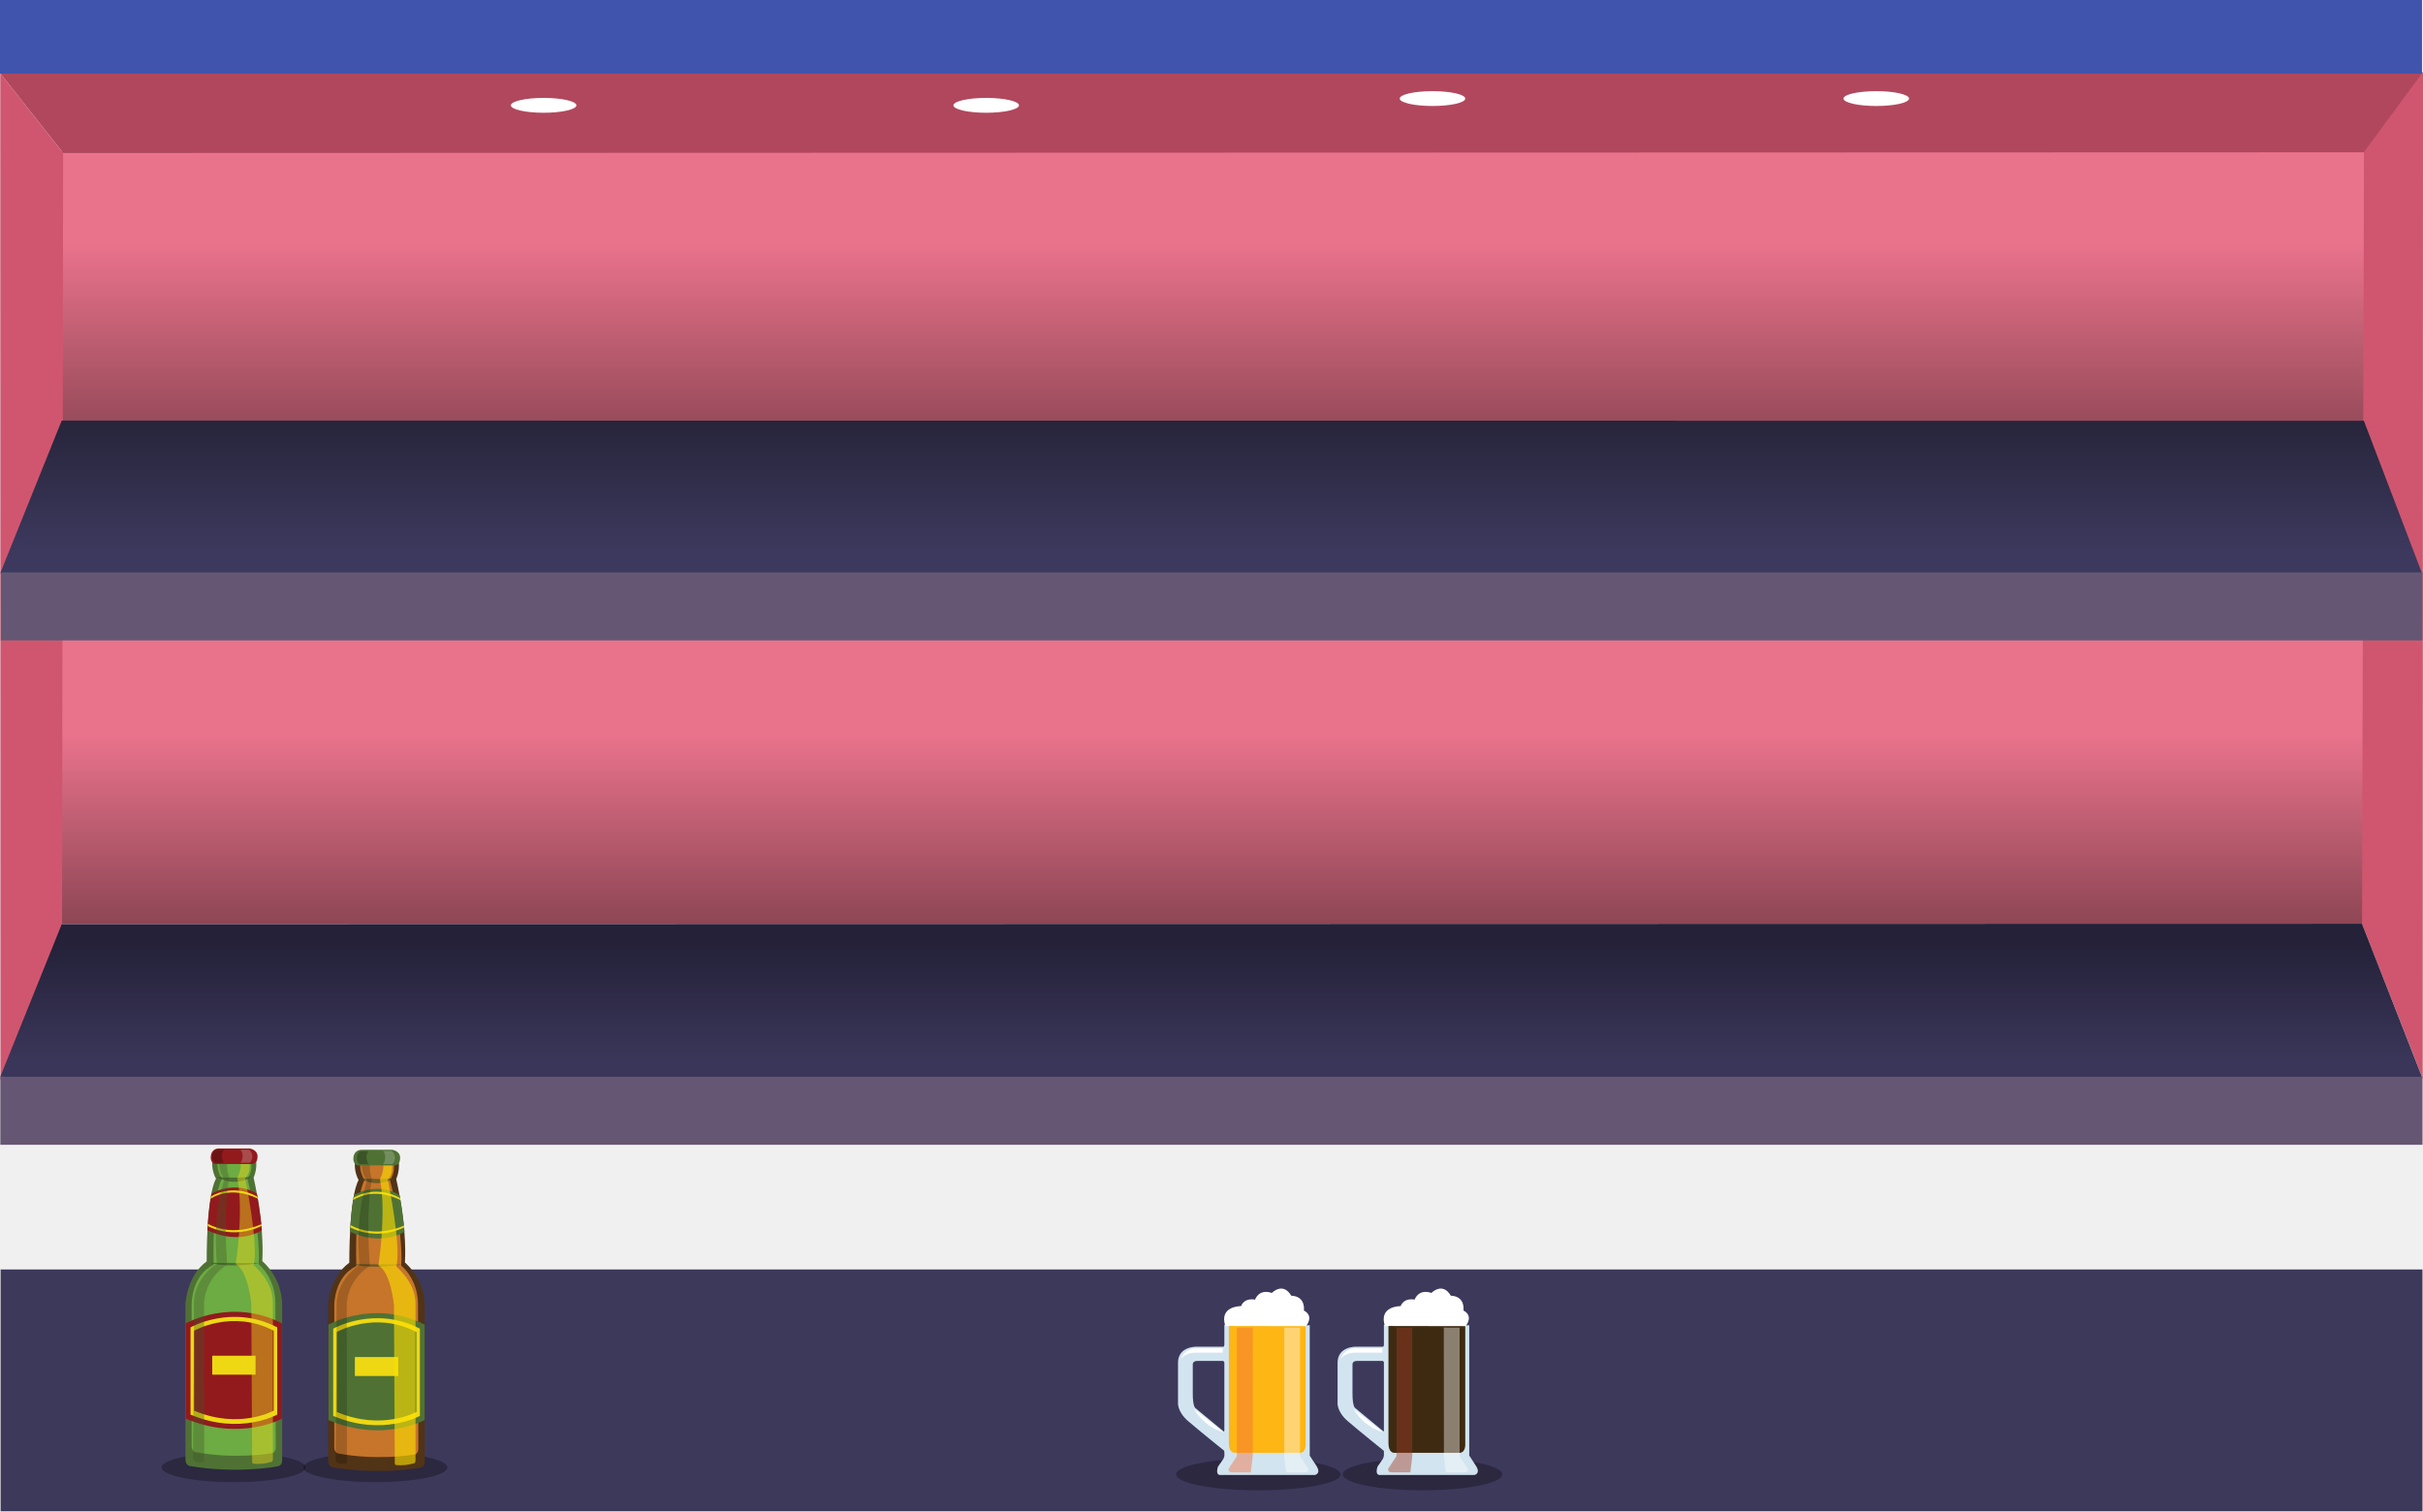
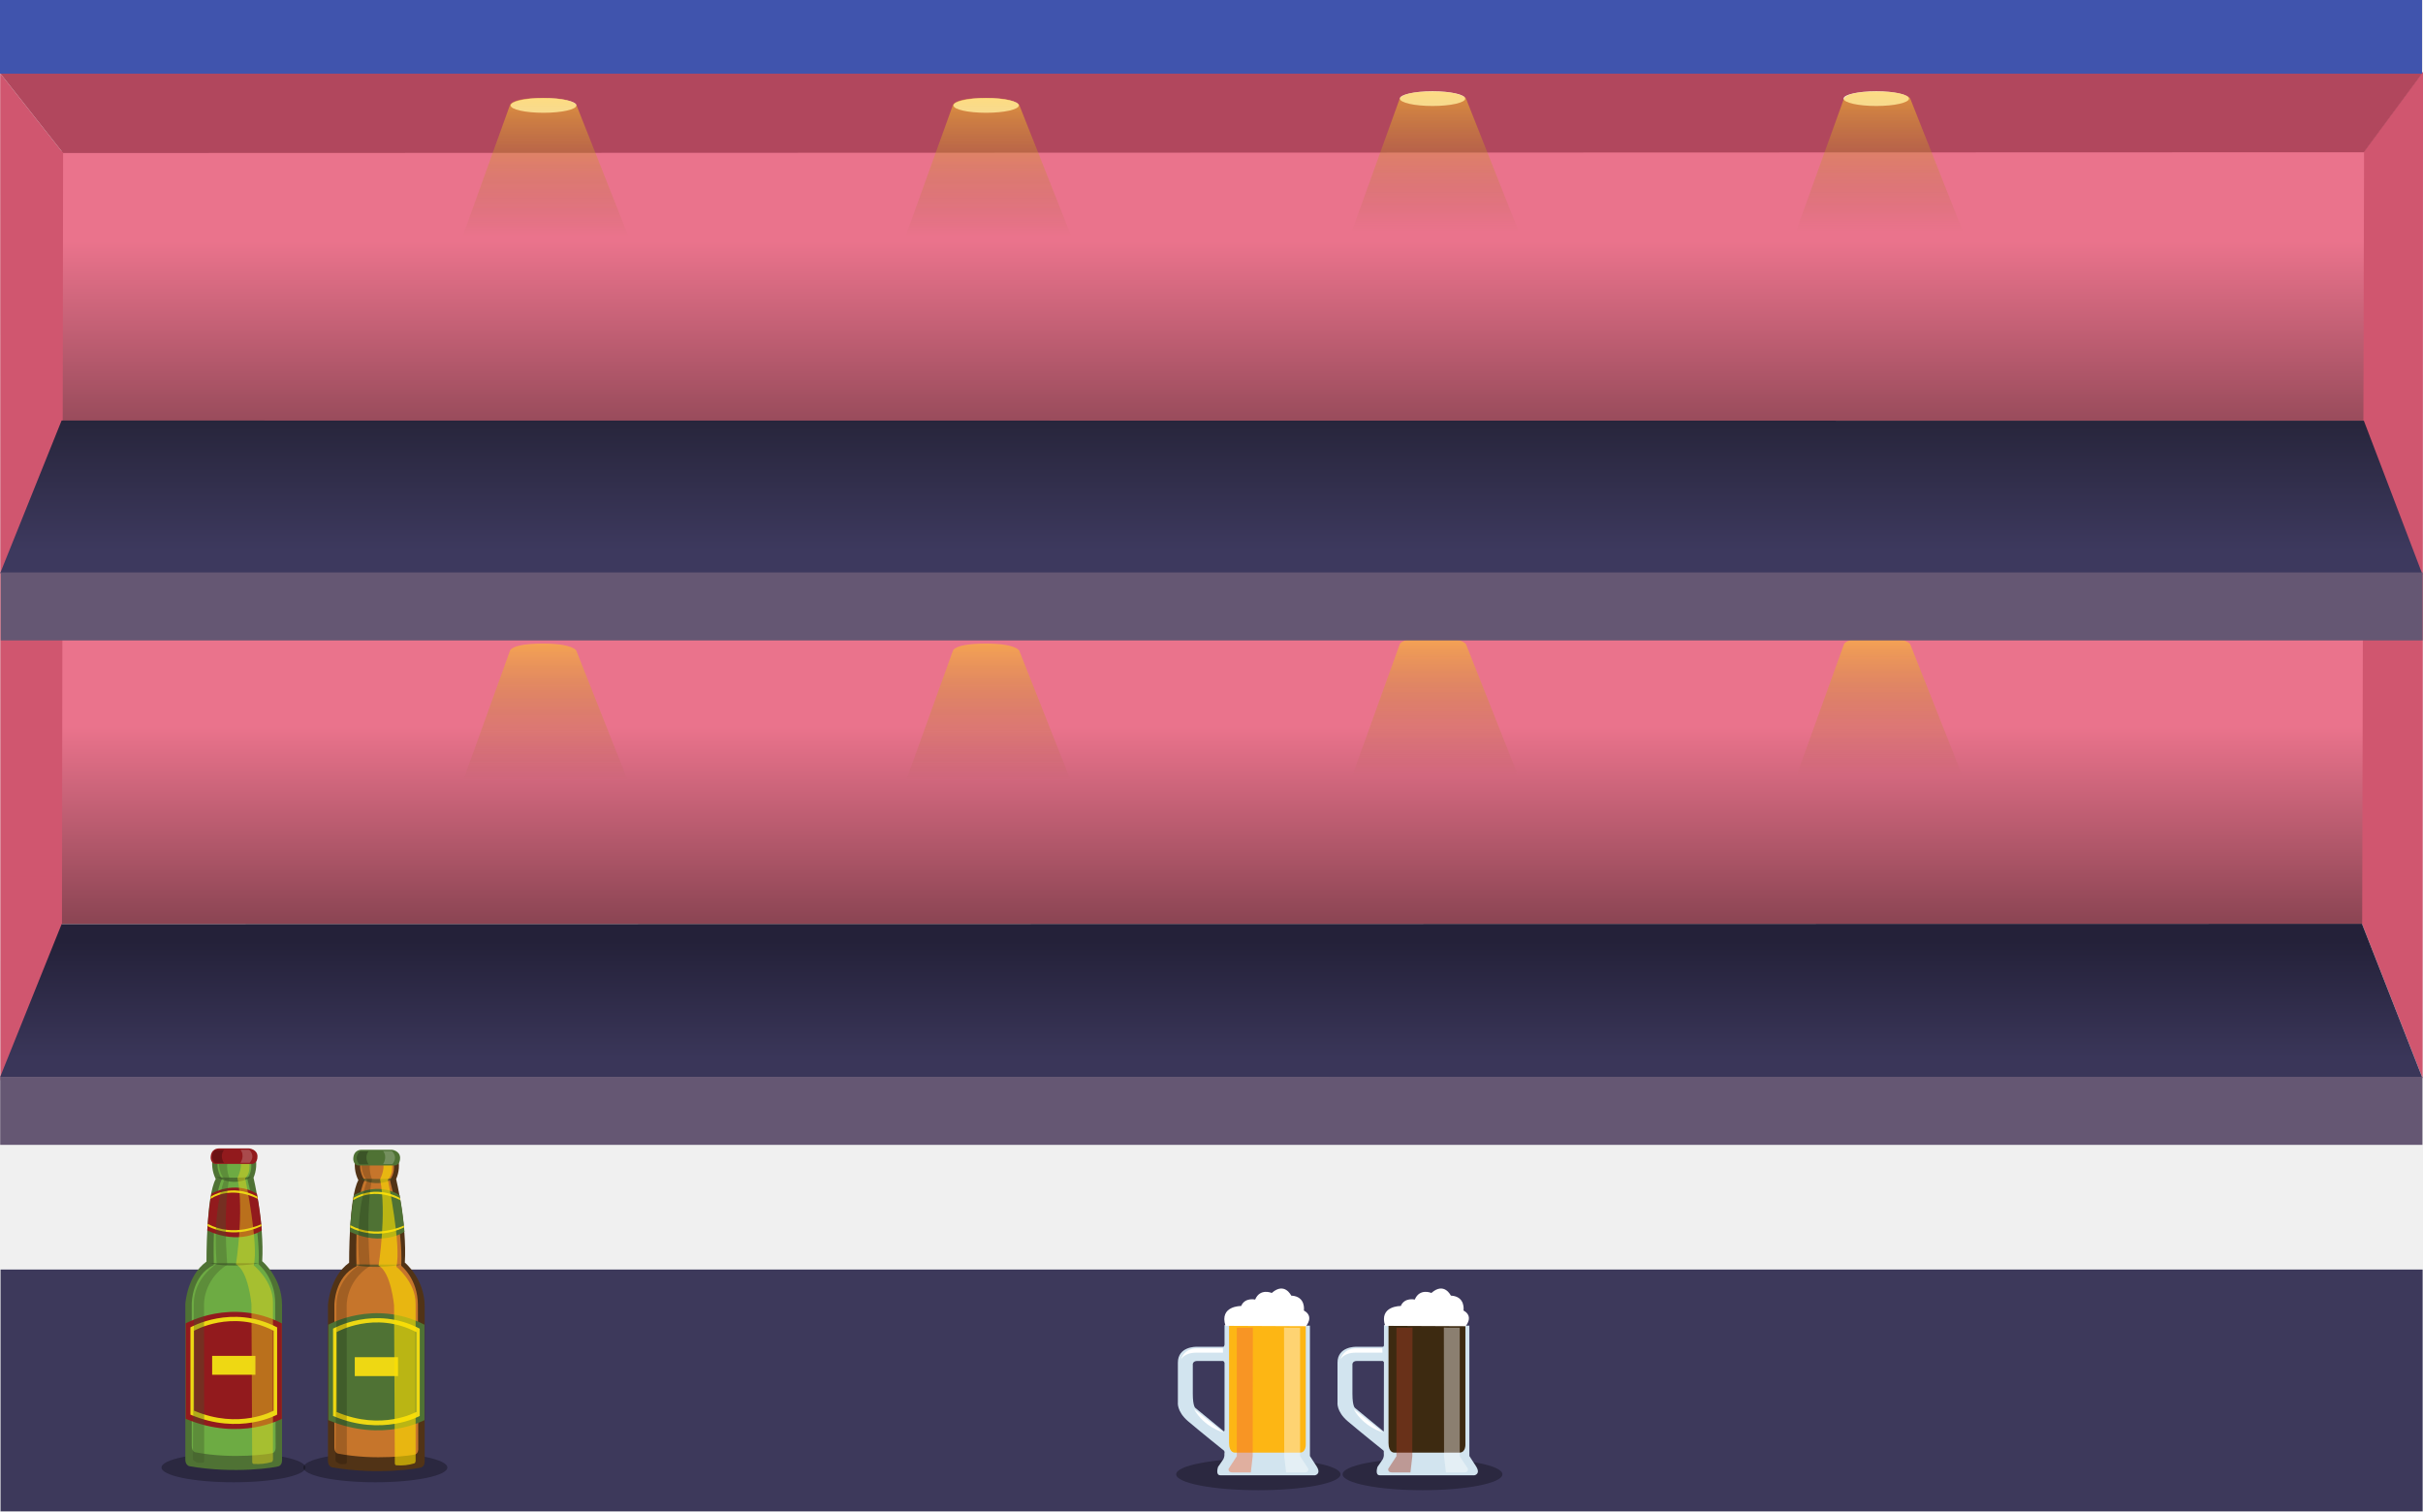
- <svg xmlns="http://www.w3.org/2000/svg" xmlns:xlink="http://www.w3.org/1999/xlink" id="Layer_2" data-name="Layer 2" viewBox="0 0 1282.67 800">
+ <svg xmlns="http://www.w3.org/2000/svg" xmlns:xlink="http://www.w3.org/1999/xlink" id="Layer_2" data-name="Layer 2" viewBox="0 0 1282.6 800">
  <defs>
-     <linearGradient id="linear-gradient" x1="130.13" y1="-17.87" x2="130.13" y2="-17.27" gradientTransform="translate(-249202.72 4203.07) scale(1920 213.51)" gradientUnits="userSpaceOnUse">
+     <linearGradient id="linear-gradient" x1="472.95" y1="838.67" x2="472.95" y2="838.07" gradientTransform="matrix(1920, 0, 0, -213.51, -907419.72, 179450.24)" gradientUnits="userSpaceOnUse">
      <stop offset="0" stop-color="#ea738c" />
      <stop offset="1" stop-color="#753a46" />
    </linearGradient>
-     <linearGradient id="linear-gradient-2" x1="130.13" y1="-17.44" x2="130.13" y2="-16.75" gradientTransform="translate(-249202.72 3590.07) scale(1920 198.51)" xlink:href="#linear-gradient" />
-     <linearGradient id="linear-gradient-3" x1="130.13" y1="-19" x2="130.13" y2="-19.54" gradientTransform="translate(-249174.12 2724.82) scale(1919.78 113.9)" gradientUnits="userSpaceOnUse">
+     <linearGradient id="linear-gradient-2" x1="472.95" y1="838.22" x2="472.95" y2="837.53" gradientTransform="matrix(1920, 0, 0, -198.51, -907419.72, 166523.89)" xlink:href="#linear-gradient" />
+     <linearGradient id="linear-gradient-3" x1="472.95" y1="839.71" x2="472.95" y2="840.25" gradientTransform="matrix(1919.78, 0, 0, -113.9, -907315.68, 96203.17)" gradientUnits="userSpaceOnUse">
      <stop offset="0" stop-color="#3a3659" />
      <stop offset="1" stop-color="#242139" />
    </linearGradient>
-     <linearGradient id="linear-gradient-4" x1="130.13" y1="-18.08" x2="130.13" y2="-18.69" gradientTransform="translate(-249174.12 2351.82) scale(1919.78 113.9)" gradientUnits="userSpaceOnUse">
+     <linearGradient id="linear-gradient-4" x1="472.95" y1="838.79" x2="472.95" y2="839.4" gradientTransform="matrix(1919.78, 0, 0, -113.9, -907315.68, 95830.17)" gradientUnits="userSpaceOnUse">
      <stop offset="0" stop-color="#3d395e" />
      <stop offset="1" stop-color="#27253b" />
    </linearGradient>
+     <linearGradient id="linear-gradient-5" x1="342.59" y1="820.27" x2="342.59" y2="819.6" gradientTransform="matrix(131.25, 0, 0, -110.08, -44675.59, 90347.1)" gradientUnits="userSpaceOnUse">
+       <stop offset="0" stop-color="#fec52d" stop-opacity="0.6" />
+       <stop offset="1" stop-color="#7f6317" stop-opacity="0" />
+     </linearGradient>
+     <linearGradient id="linear-gradient-6" x1="341.7" y1="820.27" x2="341.7" y2="819.6" gradientTransform="matrix(131.25, 0, 0, -110.08, -44324.59, 90347.1)" xlink:href="#linear-gradient-5" />
+     <linearGradient id="linear-gradient-7" x1="340.8" y1="820.26" x2="340.8" y2="819.58" gradientTransform="matrix(131.25, 0, 0, -110.08, -43970.59, 90342.1)" xlink:href="#linear-gradient-5" />
+     <linearGradient id="linear-gradient-8" x1="339.91" y1="820.26" x2="339.91" y2="819.58" gradientTransform="matrix(131.25, 0, 0, -110.08, -43618.59, 90342.1)" xlink:href="#linear-gradient-5" />
+     <linearGradient id="linear-gradient-9" x1="342.59" y1="817.65" x2="342.59" y2="816.98" xlink:href="#linear-gradient-5" />
+     <linearGradient id="linear-gradient-10" x1="341.7" y1="817.65" x2="341.7" y2="816.98" gradientTransform="matrix(131.25, 0, 0, -110.08, -44324.59, 90347.1)" xlink:href="#linear-gradient-5" />
+     <linearGradient id="linear-gradient-11" x1="340.8" y1="817.63" x2="340.8" y2="816.96" gradientTransform="matrix(131.25, 0, 0, -110.08, -43970.59, 90342.1)" xlink:href="#linear-gradient-5" />
+     <linearGradient id="linear-gradient-12" x1="339.91" y1="817.63" x2="339.91" y2="816.96" gradientTransform="matrix(131.25, 0, 0, -110.08, -43618.59, 90342.1)" xlink:href="#linear-gradient-5" />
  </defs>
-   <path id="Path_5" data-name="Path 5" d="M.19,672H1282.25V800H.19Z" transform="translate(0.14)" style="fill:#3d395b" />
-   <ellipse cx="123.66" cy="776.8" rx="38.11" ry="7.78" style="opacity:0.3" />
-   <ellipse cx="198.72" cy="776.8" rx="38.11" ry="7.78" style="opacity:0.3" />
-   <ellipse cx="666.13" cy="780.45" rx="43.52" ry="8.45" style="opacity:0.3" />
-   <ellipse cx="753.05" cy="780.45" rx="42.26" ry="8.45" style="opacity:0.3" />
-   <path id="Path_961" data-name="Path 961" d="M1.28,336.63H1281.43V489.22H1.28Z" transform="translate(0.14)" style="fill:url(#linear-gradient)" />
-   <path id="Path_139" data-name="Path 139" d="M1.28,80H1281.43V223H1.28Z" transform="translate(0.14)" style="fill:url(#linear-gradient-2)" />
-   <path id="Path_129" data-name="Path 129" d="M1250.28,489.22l1-409.22,31.25-42.09V74.05l-.15,496.83Z" transform="translate(0.14)" style="fill:#d0566f" />
-   <path id="Path_130" data-name="Path 130" d="M32.71,490.2,33.28,81,0,38.79.11,572.16Z" transform="translate(0.14)" style="fill:#d0566f" />
-   <path id="Path_119" data-name="Path 119" d="M0,570l32.53-80.76L1250.22,489l32,81.62Z" transform="translate(0.14)" style="fill:url(#linear-gradient-3)" />
-   <path id="Path_128-2" data-name="Path 128-2" d="M0,303.4l32.53-80.76,1218.69.07,31,81.29Z" transform="translate(0.14)" style="fill:url(#linear-gradient-4)" />
-   <rect x="0.42" y="303" width="1281.97" height="36" style="fill:#655773" />
-   <rect x="0.17" y="570" width="1282.24" height="36" style="fill:#655773" />
-   <path id="Path_120" data-name="Path 120" d="M0,38.79,33.31,81l1217.91-.38,31-41.93Z" transform="translate(0.14)" style="fill:#b1475d" />
-   <ellipse id="Ellipse_1" data-name="Ellipse 1" cx="287.79" cy="55.76" rx="17.35" ry="3.93" style="fill:#fff" />
-   <ellipse id="Ellipse_2" data-name="Ellipse 2" cx="993.25" cy="52.18" rx="17.35" ry="3.93" style="fill:#fff" />
-   <ellipse id="Ellipse_3" data-name="Ellipse 3" cx="522.06" cy="55.76" rx="17.35" ry="3.93" style="fill:#fff" />
-   <ellipse id="Ellipse_4" data-name="Ellipse 4" cx="758.32" cy="52.18" rx="17.35" ry="3.93" style="fill:#fff" />
-   <rect width="1282.14" height="39" style="fill:#4054ad" />
+   <path id="Path_5" data-name="Path 5" d="M.2,672H1282.3V800H.2Z" transform="translate(0.1 0)" style="fill:#3d395b" />
+   <ellipse cx="123.6" cy="776.8" rx="38.1" ry="7.8" style="opacity:0.3;isolation:isolate" />
+   <ellipse cx="198.7" cy="776.8" rx="38.1" ry="7.8" style="opacity:0.3;isolation:isolate" />
+   <ellipse cx="666.1" cy="780.4" rx="43.5" ry="8.4" style="opacity:0.3;isolation:isolate" />
+   <ellipse cx="753" cy="780.4" rx="42.3" ry="8.4" style="opacity:0.3;isolation:isolate" />
+   <path id="Path_961" data-name="Path 961" d="M1.3,336.6H1281.5V489.2H1.3Z" transform="translate(0.1 0)" style="fill:url(#linear-gradient)" />
+   <path id="Path_139" data-name="Path 139" d="M1.3,80H1281.5V223H1.3Z" transform="translate(0.1 0)" style="fill:url(#linear-gradient-2)" />
+   <path id="Path_129" data-name="Path 129" d="M1250.3,489.2l1-409.2,31.2-42.1V74l-.2,496.8Z" transform="translate(0.1 0)" style="fill:#d0566f" />
+   <path id="Path_130" data-name="Path 130" d="M32.7,490.2,33.3,81,0,38.8.1,572.2Z" transform="translate(0.1 0)" style="fill:#d0566f" />
+   <path id="Path_119" data-name="Path 119" d="M0,570l32.5-80.8,1217.7-.2,32,81.6Z" transform="translate(0.1 0)" style="fill:url(#linear-gradient-3)" />
+   <path id="Path_128-2" data-name="Path 128-2" d="M0,303.4l32.5-80.8,1218.7.1,31,81.3Z" transform="translate(0.1 0)" style="fill:url(#linear-gradient-4)" />
+   <rect x="0.1" y="570" width="1282.2" height="36" style="fill:#655773" />
+   <path id="Path_120" data-name="Path 120" d="M0,38.8,33.3,81l1217.9-.4,31-41.9Z" transform="translate(0.1 0)" style="fill:#b1475d" />
+   <ellipse id="Ellipse_1" data-name="Ellipse 1" cx="287.7" cy="55.8" rx="17.4" ry="3.9" style="fill:#fff" />
+   <ellipse id="Ellipse_2" data-name="Ellipse 2" cx="993.2" cy="52.2" rx="17.3" ry="3.9" style="fill:#fff" />
+   <ellipse id="Ellipse_3" data-name="Ellipse 3" cx="522" cy="55.8" rx="17.3" ry="3.9" style="fill:#fff" />
+   <ellipse id="Ellipse_4" data-name="Ellipse 4" cx="758.3" cy="52.2" rx="17.3" ry="3.9" style="fill:#fff" />
+   <rect width="1282.1" height="39" style="fill:#4054ad" />
  <g id="Layer_2-2" data-name="Layer 2">
-     <path d="M188.2,612.52h22.3a18.43,18.43,0,0,1-.89,11.61s5.77,24.24,4.61,44.16a31.78,31.78,0,0,1,10.51,23.17v82.13s.12,2.36-1.7,3.11c-1.34.56-23.42,4.18-47.31,0,0,0-2.19-.4-2.19-3.48V690.91s.8-15,11.24-22.49c0,0-.23-34.66,4.93-43.73A17,17,0,0,1,188.2,612.52Z" transform="translate(0.14)" style="fill:#513316" />
-     <path d="M191.34,613.87l16.35-.07a11.46,11.46,0,0,1-1.39,10.81s7,26.63,6,45.38c0,0,8.85,6.91,8.85,20.66s.16,76.18.16,76.18.1,2.22-1.42,2.93c-1.12.53-21.35,3.5-41.24-.43,0,0-1.83-.37-1.83-3.28V690.63s0-14.91,11.66-20.43c0,0-1.2-35.1,4.33-45.5C192.84,624.7,188.88,618.77,191.34,613.87Z" transform="translate(0.14)" style="fill:#c6752b" />
-     <path d="M173.73,701.2s24.3-13.69,50.91,0v50.53s-22,12.15-50.91,0Z" transform="translate(0.14)" style="fill:#4f7234" />
-     <path d="M176.24,703.35s21.9-12.51,45.9,0v46.16s-19.82,11.1-45.9,0Z" transform="translate(0.14)" style="fill:#eed813" />
-     <path d="M178.14,705.1s20.09-11.47,42.1,0v42.32s-18.19,10.18-42.1,0Z" transform="translate(0.14)" style="fill:#4f7234" />
-     <rect x="187.85" y="718.36" width="22.95" height="10.03" style="fill:#eed813" />
-     <path d="M187.29,632.58s12-7.42,24.09,0A195,195,0,0,1,214,652s-11.62,8.13-28.86,0A155.35,155.35,0,0,1,187.29,632.58Z" transform="translate(0.14)" style="fill:#4f7234" />
-     <path d="M187,634.11s10.8-7.41,24.56,0l.22,1.16s-12.95-7.52-25,0A6.82,6.82,0,0,1,187,634.11Z" transform="translate(0.14)" style="fill:#eed813" />
-     <path d="M185.34,649.73s12.73,7.48,28.52,0l-.11-1s-14.59,7.32-28.38-.21A6.12,6.12,0,0,0,185.34,649.73Z" transform="translate(0.14)" style="fill:#eed813" />
-     <path d="M190.15,623.72a112.23,112.23,0,0,0,18.15,0S200.39,629.51,190.15,623.72Z" transform="translate(0.14)" style="fill:#354923;opacity:0.6;isolation:isolate" />
-     <path d="M212.65,669.35s-14.93,2.75-26.29-.15" transform="translate(0.14)" style="fill:#354923;opacity:0.61;isolation:isolate" />
-     <path d="M207,614s1.87,6.92-1.85,10.43c0,0,7.33,35.26,4.49,46.07,0,0,10.19,8.13,10.19,19.48v82.58s.18,1.68-.7,2a25.09,25.09,0,0,1-9.48,1s-.8.08-.8-1.17-.44-83.44-.44-83.44-1.63-17.62-8.24-21.07c0,0,4.37-27.71.83-45.68,0,0,3.8-7.3.38-10.51Z" transform="translate(0.14)" style="fill:#fee000;opacity:0.61;isolation:isolate" />
-     <path d="M191.34,613.87s-.75,7.3,3,10.8c0,0-6.6,15.82-4.17,45,0,0-12.18,7.3-12.09,21.27.07,11.35-.53,81-.53,81s-.19,1.68.7,2,.73,1.38,4.45.85c0,0,.8.08.8-1.18s-.11-82.07-.11-82.07-.79-13,12.27-21.5c0,0-2.42-28,1.12-45.94,0,0-2.79-7.13.17-10.44Z" transform="translate(0.14)" style="fill:#020202;opacity:0.19;isolation:isolate" />
-     <path d="M207.43,608.65H191.15s-4.24-.15-4.24,5c0,0,.1,3.25,2.76,3.25h19.21s2.93-.1,2.8-4.13C211.57,609.1,207.43,608.65,207.43,608.65Z" transform="translate(0.14)" style="fill:#4f7234" />
-     <path d="M202.67,609.3h4.57a4.65,4.65,0,0,1,.35,6.88h-4.86S205.22,612.48,202.67,609.3Z" transform="translate(0.14)" style="fill:#fff;opacity:0.21;isolation:isolate" />
-     <path d="M195,609.38h-4.58a4.65,4.65,0,0,0-.34,6.88H195S192.46,612.59,195,609.38Z" transform="translate(0.14)" style="opacity:0.26;isolation:isolate" />
+     <path d="M188.2,612.5h22.3a17.79,17.79,0,0,1-.9,11.6s5.8,24.2,4.6,44.2c0,0,10.5,8.6,10.5,23.2v82.1s.1,2.4-1.7,3.1c-1.3.6-23.4,4.2-47.3,0,0,0-2.2-.4-2.2-3.5V690.9s.8-15,11.2-22.5c0,0-.2-34.7,4.9-43.7A17.72,17.72,0,0,1,188.2,612.5Z" transform="translate(0.1 0)" style="fill:#513316" />
+     <path d="M191.3,613.9l16.4-.1a11.3,11.3,0,0,1-1.4,10.8s7,26.6,6,45.4c0,0,8.8,6.9,8.8,20.7s.2,76.2.2,76.2.1,2.2-1.4,2.9c-1.1.5-21.4,3.5-41.2-.4,0,0-1.8-.4-1.8-3.3V690.7s0-14.9,11.7-20.4c0,0-1.2-35.1,4.3-45.5C192.8,624.7,188.9,618.8,191.3,613.9Z" transform="translate(0.1 0)" style="fill:#c6752b" />
+     <path d="M173.7,701.2s24.3-13.7,50.9,0v50.5s-22,12.2-50.9,0Z" transform="translate(0.1 0)" style="fill:#4f7234" />
+     <path d="M176.2,703.3s21.9-12.5,45.9,0v46.2s-19.8,11.1-45.9,0V703.3Z" transform="translate(0.1 0)" style="fill:#eed813" />
+     <path d="M178.1,705.1s20.1-11.5,42.1,0v42.3s-18.2,10.2-42.1,0Z" transform="translate(0.1 0)" style="fill:#4f7234" />
+     <rect x="187.8" y="718.4" width="22.9" height="10" style="fill:#eed813" />
+     <path d="M187.3,632.6s12-7.4,24.1,0A180.74,180.74,0,0,1,214,652s-11.6,8.1-28.9,0A166.75,166.75,0,0,1,187.3,632.6Z" transform="translate(0.1 0)" style="fill:#4f7234" />
+     <path d="M187,634.1s10.8-7.4,24.6,0l.2,1.2s-12.9-7.5-25,0A5,5,0,0,1,187,634.1Z" transform="translate(0.1 0)" style="fill:#eed813" />
+     <path d="M185.3,649.7s12.7,7.5,28.5,0l-.1-1s-14.6,7.3-28.4-.2Z" transform="translate(0.1 0)" style="fill:#eed813" />
+     <path d="M190.1,623.7a110.6,110.6,0,0,0,18.2,0S200.4,629.5,190.1,623.7Z" transform="translate(0.1 0)" style="fill:#354923;opacity:0.6;isolation:isolate" />
+     <path d="M212.6,669.4s-14.9,2.8-26.3-.1" transform="translate(0.1 0)" style="fill:#354923;opacity:0.61;isolation:isolate" />
+     <path d="M207,614s1.9,6.9-1.8,10.4c0,0,7.3,35.3,4.5,46.1,0,0,10.2,8.1,10.2,19.5v82.6s.2,1.7-.7,2a24.7,24.7,0,0,1-9.5,1s-.8.1-.8-1.2-.4-83.4-.4-83.4-1.6-17.6-8.2-21.1c0,0,4.4-27.7.8-45.7,0,0,3.8-7.3.4-10.5Z" transform="translate(0.1 0)" style="fill:#fee000;opacity:0.61;isolation:isolate" />
+     <path d="M191.3,613.9s-.8,7.3,3,10.8c0,0-6.6,15.8-4.2,45,0,0-12.2,7.3-12.1,21.3.1,11.4-.5,81-.5,81s-.2,1.7.7,2,.7,1.4,4.5.9c0,0,.8.1.8-1.2s-.1-82.1-.1-82.1-.8-13,12.3-21.5c0,0-2.4-28,1.1-45.9,0,0-2.8-7.1.2-10.4Z" transform="translate(0.1 0)" style="fill:#020202;opacity:0.19;isolation:isolate" />
+     <path d="M207.4,608.6H191.1s-4.2-.1-4.2,5c0,0,.1,3.3,2.8,3.3h19.2s2.9-.1,2.8-4.1C211.6,609.1,207.4,608.6,207.4,608.6Z" transform="translate(0.1 0)" style="fill:#4f7234" />
+     <path d="M202.7,609.3h4.6s3.6,2.9.3,6.9h-4.9S205.2,612.5,202.7,609.3Z" transform="translate(0.1 0)" style="fill:#fff;opacity:0.21;isolation:isolate" />
+     <path d="M195,609.4h-4.6s-3.6,2.9-.3,6.9H195C194.9,616.3,192.5,612.6,195,609.4Z" transform="translate(0.1 0)" style="opacity:0.26;isolation:isolate" />
  </g>
  <g id="Layer_3" data-name="Layer 3">
-     <path d="M112.69,611.81H135a18.39,18.39,0,0,1-.89,11.6s5.77,24.24,4.61,44.16a31.78,31.78,0,0,1,10.51,23.17v82.15s.12,2.37-1.7,3.13c-1.34.55-23.42,4.16-47.3,0,0,0-2.2-.4-2.2-3.49V690.21s.8-15,11.24-22.48c0,0-.23-34.66,4.93-43.73A17,17,0,0,1,112.69,611.81Z" transform="translate(0.14)" style="fill:#4f7234" />
-     <path d="M115.82,613.19l16.36-.07a11.48,11.48,0,0,1-1.37,10.79s7,26.63,6,45.38c0,0,8.84,6.91,8.84,20.66s.17,76.18.17,76.18.1,2.22-1.42,2.93c-1.11.52-21.35,3.49-41.24-.43,0,0-1.83-.37-1.83-3.28V689.93s0-14.9,11.66-20.44c0,0-1.2-35.1,4.32-45.49C117.3,624,113.37,618.06,115.82,613.19Z" transform="translate(0.14)" style="fill:#6dab43" />
-     <path d="M98.21,700.5s24.31-13.7,50.92,0V751s-22,12.15-50.92,0Z" transform="translate(0.14)" style="fill:#921a1d" />
-     <path d="M100.72,702.65s21.91-12.51,45.9,0v46.17s-19.82,11.1-45.9,0Z" transform="translate(0.14)" style="fill:#eed813" />
-     <path d="M102.62,704.41s20.1-11.48,42.11,0v42.32s-18.19,10.18-42.11,0Z" transform="translate(0.14)" style="fill:#921a1d" />
-     <rect x="112.34" y="717.66" width="22.95" height="10.03" style="fill:#eed813" />
-     <path d="M111.78,631.88s12-7.42,24.09,0c0,0,2.07,11,2.62,19.37,0,0-11.62,8.14-28.86,0A159.93,159.93,0,0,1,111.78,631.88Z" transform="translate(0.14)" style="fill:#921a1d" />
-     <path d="M111.49,633.41s10.82-7.41,24.58,0l.2,1.15s-12.94-7.51-25,0A6.84,6.84,0,0,1,111.49,633.41Z" transform="translate(0.14)" style="fill:#eed813" />
-     <path d="M109.83,649s12.73,7.49,28.51,0l-.1-1s-14.59,7.32-28.37-.2A5,5,0,0,0,109.83,649Z" transform="translate(0.14)" style="fill:#eed813" />
-     <path d="M114.61,623a112.36,112.36,0,0,0,18.16,0S124.87,628.81,114.61,623Z" transform="translate(0.14)" style="fill:#354923;opacity:0.6;isolation:isolate" />
-     <path d="M137.14,668.65s-14.94,2.75-26.29-.15" transform="translate(0.14)" style="fill:#354923;opacity:0.61;isolation:isolate" />
-     <path d="M131.48,613.27s1.92,6.92-1.85,10.42c0,0,7.33,35.27,4.49,46.08,0,0,10.19,8.13,10.19,19.48v82.58s.19,1.69-.7,2a25,25,0,0,1-9.47,1s-.81.08-.81-1.17-.44-83.44-.44-83.44-1.62-17.63-8.24-21.07c0,0,4.37-27.71.83-45.68,0,0,3.81-7.3.38-10.52Z" transform="translate(0.14)" style="fill:#ead51b;opacity:0.46;isolation:isolate" />
-     <path d="M115.82,613.19s-.75,7.3,3,10.81c0,0-6.6,15.82-4.17,45,0,0-12.19,7.3-12.09,21.27.07,11.35-.53,81-.53,81s-.19,1.68.7,2,.73,1.39,4.45.86c0,0,.8.07.8-1.18s-.11-82.07-.11-82.07-.77-13,12.27-21.51c0,0-2.42-28,1.12-45.94,0,0-2.79-7.13.17-10.44Z" transform="translate(0.14)" style="fill:#3e5629;opacity:0.35;isolation:isolate" />
-     <path d="M131.92,607.94H115.63s-4.23-.15-4.23,5c0,0,.1,3.25,2.76,3.25h19.23s2.94-.11,2.81-4.15C136.06,608.4,131.92,607.94,131.92,607.94Z" transform="translate(0.14)" style="fill:#921a1d" />
-     <path d="M127.16,608.6h4.57a4.65,4.65,0,0,1,.35,6.88h-4.86S129.7,611.78,127.16,608.6Z" transform="translate(0.14)" style="fill:#fff;opacity:0.21;isolation:isolate" />
-     <path d="M118.46,608.69h-4.57a4.65,4.65,0,0,0-.34,6.88h4.85S115.89,611.87,118.46,608.69Z" transform="translate(0.14)" style="opacity:0.26;isolation:isolate" />
+     <path d="M112.7,611.8H135a18.46,18.46,0,0,1-.9,11.6s5.8,24.2,4.6,44.2c0,0,10.5,8.6,10.5,23.2V773s.1,2.4-1.7,3.1c-1.3.6-23.4,4.2-47.3,0,0,0-2.2-.4-2.2-3.5V690.3s.8-15,11.2-22.5c0,0-.2-34.7,4.9-43.7A18.07,18.07,0,0,1,112.7,611.8Z" transform="translate(0.1 0)" style="fill:#4f7234" />
+     <path d="M115.8,613.2l16.4-.1a11.62,11.62,0,0,1-1.4,10.8s7,26.6,6,45.4c0,0,8.8,6.9,8.8,20.7s.2,76.2.2,76.2.1,2.2-1.4,2.9c-1.1.5-21.4,3.5-41.2-.4,0,0-1.8-.4-1.8-3.3V690s0-14.9,11.7-20.4c0,0-1.2-35.1,4.3-45.5C117.3,624,113.4,618.1,115.8,613.2Z" transform="translate(0.1 0)" style="fill:#6dab43" />
+     <path d="M98.2,700.5s24.3-13.7,50.9,0V751s-22,12.2-50.9,0Z" transform="translate(0.1 0)" style="fill:#921a1d" />
+     <path d="M100.7,702.6s21.9-12.5,45.9,0v46.2s-19.8,11.1-45.9,0Z" transform="translate(0.1 0)" style="fill:#eed813" />
+     <path d="M102.6,704.4s20.1-11.5,42.1,0v42.3s-18.2,10.2-42.1,0Z" transform="translate(0.1 0)" style="fill:#921a1d" />
+     <rect x="112.3" y="717.7" width="22.9" height="10" style="fill:#eed813" />
+     <path d="M111.8,631.9s12-7.4,24.1,0a184.76,184.76,0,0,1,2.6,19.4s-11.6,8.1-28.9,0C109.7,651.3,110.2,639.9,111.8,631.9Z" transform="translate(0.1 0)" style="fill:#921a1d" />
+     <path d="M111.5,633.4s10.8-7.4,24.6,0l.2,1.2s-12.9-7.5-25,0A5,5,0,0,1,111.5,633.4Z" transform="translate(0.1 0)" style="fill:#eed813" />
+     <path d="M109.8,649s12.7,7.5,28.5,0l-.1-1s-14.6,7.3-28.4-.2Z" transform="translate(0.1 0)" style="fill:#eed813" />
+     <path d="M114.6,623a110.6,110.6,0,0,0,18.2,0S124.9,628.8,114.6,623Z" transform="translate(0.1 0)" style="fill:#354923;opacity:0.6;isolation:isolate" />
+     <path d="M137.1,668.7s-14.9,2.7-26.3-.1" transform="translate(0.1 0)" style="fill:#354923;opacity:0.61;isolation:isolate" />
+     <path d="M131.5,613.3s1.9,6.9-1.8,10.4c0,0,7.3,35.3,4.5,46.1,0,0,10.2,8.1,10.2,19.5v82.6s.2,1.7-.7,2a26.9,26.9,0,0,1-9.5,1s-.8.1-.8-1.2-.4-83.4-.4-83.4-1.6-17.6-8.2-21.1c0,0,4.4-27.7.8-45.7,0,0,3.8-7.3.4-10.5Z" transform="translate(0.1 0)" style="fill:#ead51b;opacity:0.46;isolation:isolate" />
+     <path d="M115.8,613.2s-.8,7.3,3,10.8c0,0-6.6,15.8-4.2,45,0,0-12.2,7.3-12.1,21.3.1,11.3-.5,81-.5,81s-.2,1.7.7,2,.7,1.4,4.5.9c0,0,.8.1.8-1.2s-.1-82.1-.1-82.1-.8-13,12.3-21.5c0,0-2.4-28,1.1-45.9,0,0-2.8-7.1.2-10.4Z" transform="translate(0.1 0)" style="fill:#3e5629;opacity:0.35;isolation:isolate" />
+     <path d="M131.9,607.9H115.6s-4.2-.1-4.2,5c0,0,.1,3.2,2.8,3.2h19.2s2.9-.1,2.8-4.1C136.1,608.4,131.9,607.9,131.9,607.9Z" transform="translate(0.1 0)" style="fill:#921a1d" />
+     <path d="M127.2,608.6h4.6s3.6,2.9.3,6.9h-4.9S129.7,611.8,127.2,608.6Z" transform="translate(0.1 0)" style="fill:#fff;opacity:0.21;isolation:isolate" />
+     <path d="M118.5,608.7h-4.6s-3.6,2.9-.3,6.9h4.9C118.4,615.6,115.9,611.9,118.5,608.7Z" transform="translate(0.1 0)" style="opacity:0.26;isolation:isolate" />
  </g>
  <g id="Layer_7" data-name="Layer 7">
-     <path d="M648,769.29a4.83,4.83,0,0,1-.63,3.15c-1,1.42-2.72,3.89-2.72,3.89s-1.65,4.46,1.18,4.46h50.08s3.54-.6.82-4.84-3.53-5.41-3.53-5.41v-69l-45.2-.26Z" transform="translate(0.14)" style="fill:#d2e4ef" />
-     <path d="M650.77,701.64l40.27.25v62.63s.28,4.55-3.12,4.55h-34.4s-3.13.28-3.13-5.1V701.68" transform="translate(0.14)" style="fill:#fdb614" />
-     <path d="M649,710.89l-1.41,2H633.23s-9.76-.27-9.76,8.44v20.95s-.71,4.76,5.36,10,19.28,15.84,19.28,15.84L649,770v-13.3l-1.23,1.15L632.7,745.4s-1.42-.71-1.42-7.65V722s.09-1.58,2.38-1.58h13.73L649,722Z" transform="translate(0.14)" style="fill:#d2e4ef" />
-     <path d="M691.2,702s4.64-5.19-1.11-8.28c0,0,1.22-7.52-6.74-7.85,0,0-3.54-7.4-10.28-1.44,0,0-6.19-2.65-8.84,3.54,0,0-5.42-1.33-7.41,3.43,0,0-11.75-.21-8.32,10.52Z" transform="translate(0.14)" style="fill:#fff" />
-     <path d="M681.57,702.81h6.49v68l4.33,6.62s.64,2-2,2h-9.68l-1-8.53,0-68.16Z" transform="translate(0.14)" style="fill:#fff;opacity:0.4;isolation:isolate" />
-     <path d="M661.12,702.81h-6.49v68l-4.33,6.61s-.64,2,2,2H662l1-8.53.05-68.16Z" transform="translate(0.14)" style="fill:#f26a38;opacity:0.44;isolation:isolate" />
-     <path d="M647.16,713.71H633.24s-6.47-.21-8.33,6c0,0,1.59-3.67,8.22-3.67h14Z" transform="translate(0.14)" style="fill:#fff" />
-     <path d="M631.93,745.78l15.55,12.42A27,27,0,0,1,631.93,745.78Z" transform="translate(0.14)" style="fill:#fff" />
+     <path d="M648,769.3a5.13,5.13,0,0,1-.6,3.2c-.9,1.4-2.7,3.9-2.7,3.9s-1.6,4.5,1.2,4.5H696s3.5-.6.8-4.8-3.5-5.4-3.5-5.4v-69l-45.2-.3v67.9Z" transform="translate(0.1 0)" style="fill:#d2e4ef" />
+     <path d="M650.8,701.6l40.3.2v62.6s.3,4.5-3.1,4.5H653.6s-3.1.3-3.1-5.1V701.5" transform="translate(0.1 0)" style="fill:#fdb614" />
+     <path d="M649,710.9l-1.4,2H633.2s-9.8-.3-9.8,8.4v21s-.7,4.8,5.4,10,19.3,15.8,19.3,15.8l.9,1.8V756.6l-1.2,1.1-15.1-12.4s-1.4-.7-1.4-7.6V722s.1-1.6,2.4-1.6h13.7L649,722Z" transform="translate(0.1 0)" style="fill:#d2e4ef" />
+     <path d="M691.2,702s4.6-5.2-1.1-8.3c0,0,1.2-7.5-6.7-7.9,0,0-3.5-7.4-10.3-1.4,0,0-6.2-2.7-8.8,3.5,0,0-5.4-1.3-7.4,3.4,0,0-11.7-.2-8.3,10.5Z" transform="translate(0.1 0)" style="fill:#fff" />
+     <path d="M681.6,702.8h6.5v68l4.3,6.6s.6,2-2,2h-9.7l-1-8.5-.1-68.2Z" transform="translate(0.1 0)" style="fill:#fff;opacity:0.4;isolation:isolate" />
+     <path d="M661.1,702.8h-6.5v68l-4.3,6.6s-.6,2,2,2H662l1-8.5.1-68.2Z" transform="translate(0.1 0)" style="fill:#f26a38;opacity:0.44;isolation:isolate" />
+     <path d="M647.2,713.7H633.3s-6.5-.2-8.3,6c0,0,1.6-3.7,8.2-3.7h14.1Z" transform="translate(0.1 0)" style="fill:#fff" />
+     <path d="M631.9,745.8l15.5,12.4C647.5,758.2,637.3,755.6,631.9,745.8Z" transform="translate(0.1 0)" style="fill:#fff" />
  </g>
  <g id="Layer_8" data-name="Layer 8">
-     <path d="M732.44,769.29a4.83,4.83,0,0,1-.64,3.15c-.94,1.42-2.7,3.89-2.7,3.89s-1.65,4.46,1.18,4.46h50.07s3.53-.6.83-4.84-3.54-5.41-3.54-5.41v-69l-45.18-.26v68Z" transform="translate(0.14)" style="fill:#d2e4ef" />
-     <path d="M735.25,701.64l40.28.25v62.63s.27,4.55-3.13,4.55H738s-3.13.28-3.13-5.1V701.68" transform="translate(0.14)" style="fill:#3d2a11" />
-     <path d="M733.47,710.89l-1.4,2H717.71s-9.77-.27-9.77,8.44v20.95s-.7,4.76,5.37,10,19.28,15.84,19.28,15.84l.88,1.77v-13.3l-1.23,1.15-15-12.41s-1.41-.71-1.41-7.65V722s.09-1.58,2.37-1.58h13.74l1.58,1.58Z" transform="translate(0.14)" style="fill:#d2e4ef" />
-     <path d="M775.68,702s4.64-5.19-1.11-8.28c0,0,1.22-7.52-6.74-7.85,0,0-3.54-7.4-10.28-1.44,0,0-6.19-2.65-8.85,3.54,0,0-5.41-1.33-7.4,3.43,0,0-11.75-.21-8.32,10.52Z" transform="translate(0.14)" style="fill:#fff" />
-     <path d="M766.06,702.81h6.49v68l4.32,6.61s.64,2-2,2h-9.64l-1-8.53-.06-68.16Z" transform="translate(0.14)" style="fill:#fff;opacity:0.4;isolation:isolate" />
-     <path d="M745.6,702.81h-6.5v68l-4.32,6.61s-.64,2,2,2h9.68l1-8.53,0-68.16Z" transform="translate(0.14)" style="fill:#a13922;opacity:0.44;isolation:isolate" />
-     <path d="M731.64,713.71H717.72s-6.46-.21-8.33,6c0,0,1.6-3.67,8.22-3.67h14Z" transform="translate(0.14)" style="fill:#fff" />
-     <path d="M716.41,745.78,732,758.2A27,27,0,0,1,716.41,745.78Z" transform="translate(0.14)" style="fill:#fff" />
+     <path d="M732.4,769.3a5.13,5.13,0,0,1-.6,3.2c-.9,1.4-2.7,3.9-2.7,3.9s-1.6,4.5,1.2,4.5h50.1s3.5-.6.8-4.8-3.5-5.4-3.5-5.4v-69l-45.2-.3-.1,67.9Z" transform="translate(0.1 0)" style="fill:#d2e4ef" />
+     <path d="M735.3,701.6l40.3.2v62.6s.3,4.5-3.1,4.5H738s-3.1.3-3.1-5.1V701.5" transform="translate(0.1 0)" style="fill:#3d2a11" />
+     <path d="M733.5,710.9l-1.4,2H717.7s-9.8-.3-9.8,8.4v21s-.7,4.8,5.4,10,19.3,15.8,19.3,15.8l.9,1.8V756.6l-1.2,1.1-15.1-12.4s-1.4-.7-1.4-7.6V722s.1-1.6,2.4-1.6h13.7l1.6,1.6Z" transform="translate(0.1 0)" style="fill:#d2e4ef" />
+     <path d="M775.7,702s4.6-5.2-1.1-8.3c0,0,1.2-7.5-6.7-7.9,0,0-3.5-7.4-10.3-1.4,0,0-6.2-2.7-8.8,3.5,0,0-5.4-1.3-7.4,3.4,0,0-11.7-.2-8.3,10.5Z" transform="translate(0.1 0)" style="fill:#fff" />
+     <path d="M766.1,702.8h6.5v68l4.3,6.6s.6,2-2,2h-9.6l-1-8.5-.1-68.2Z" transform="translate(0.1 0)" style="fill:#fff;opacity:0.4;isolation:isolate" />
+     <path d="M745.6,702.8h-6.5v68l-4.3,6.6s-.6,2,2,2h9.7l1-8.5.1-68.2Z" transform="translate(0.1 0)" style="fill:#a13922;opacity:0.44;isolation:isolate" />
+     <path d="M731.6,713.7H717.7s-6.5-.2-8.3,6c0,0,1.6-3.7,8.2-3.7h14.1Z" transform="translate(0.1 0)" style="fill:#fff" />
+     <path d="M716.4,745.8l15.5,12.4C732,758.2,721.8,755.6,716.4,745.8Z" transform="translate(0.1 0)" style="fill:#fff" />
  </g>
+   <path id="Path_131" data-name="Path 131" d="M269.88,55.5s.76-3.63,17-3.7S305,55.5,305,55.5L332.89,126H244.47Z" transform="translate(0.1 0)" style="fill:url(#linear-gradient-5)" />
+   <path id="Path_132" data-name="Path 132" d="M504.35,55.5s.77-3.63,17-3.7,18.06,3.7,18.06,3.7L567.36,126H478.94Z" transform="translate(0.1 0)" style="fill:url(#linear-gradient-6)" />
+   <path id="Path_133" data-name="Path 133" d="M740.85,52.13s.76-3.63,17-3.7,18.06,3.7,18.06,3.7l27.92,70.46H715.43Z" transform="translate(0.1 0)" style="fill:url(#linear-gradient-7)" />
+   <path id="Path_134" data-name="Path 134" d="M976,52.13s.76-3.63,17-3.7,18.06,3.7,18.06,3.7L1039,122.59H950.58Z" transform="translate(0.1 0)" style="fill:url(#linear-gradient-8)" />
+   <path id="Path_131-2" data-name="Path 131" d="M269.88,344.36s.76-3.63,17-3.7,18.06,3.7,18.06,3.7l27.92,70.46H244.47Z" transform="translate(0.1 0)" style="fill:url(#linear-gradient-9)" />
+   <path id="Path_132-2" data-name="Path 132" d="M504.35,344.36s.77-3.63,17-3.7,18.06,3.7,18.06,3.7l27.92,70.46H478.94Z" transform="translate(0.1 0)" style="fill:url(#linear-gradient-10)" />
+   <path id="Path_133-2" data-name="Path 133" d="M740.85,341s.76-3.63,17-3.7,18.06,3.7,18.06,3.7l27.92,70.46H715.43Z" transform="translate(0.1 0)" style="fill:url(#linear-gradient-11)" />
+   <path id="Path_134-2" data-name="Path 134" d="M976,341s.76-3.63,17-3.7,18.06,3.7,18.06,3.7L1039,411.45H950.58Z" transform="translate(0.1 0)" style="fill:url(#linear-gradient-12)" />
+   <rect x="0.4" y="303" width="1282" height="36" style="fill:#655773" />
</svg>
